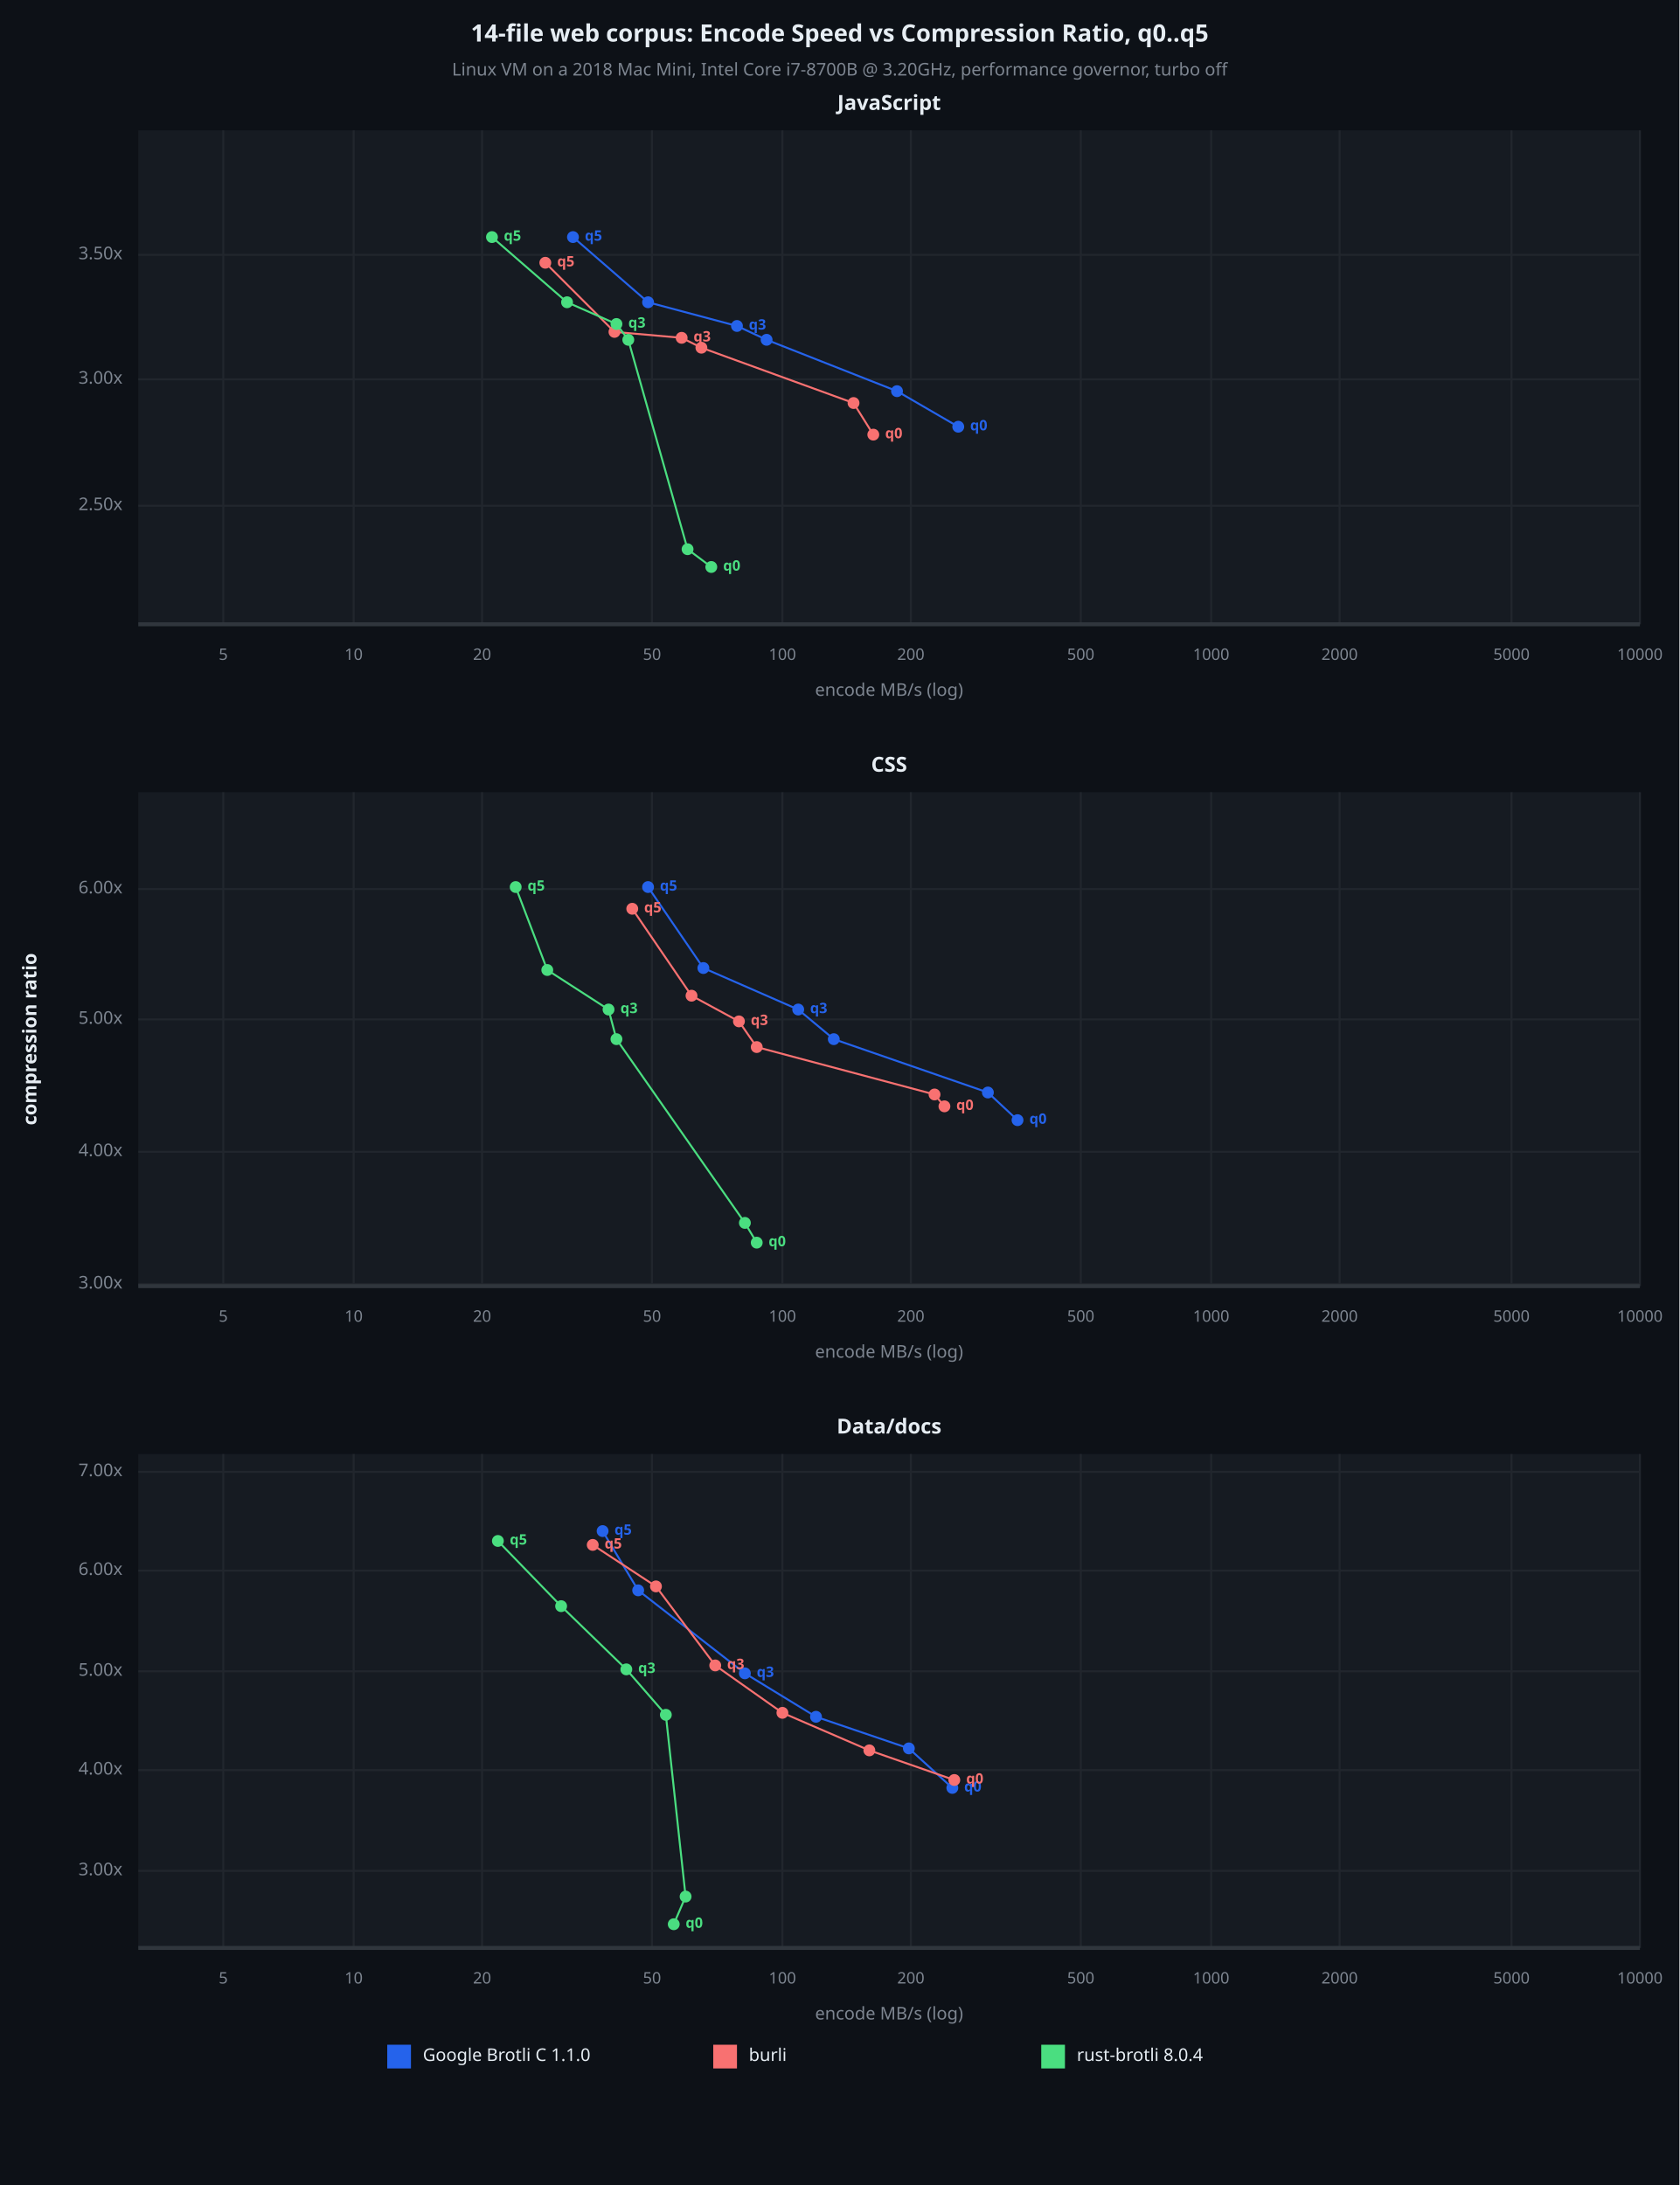
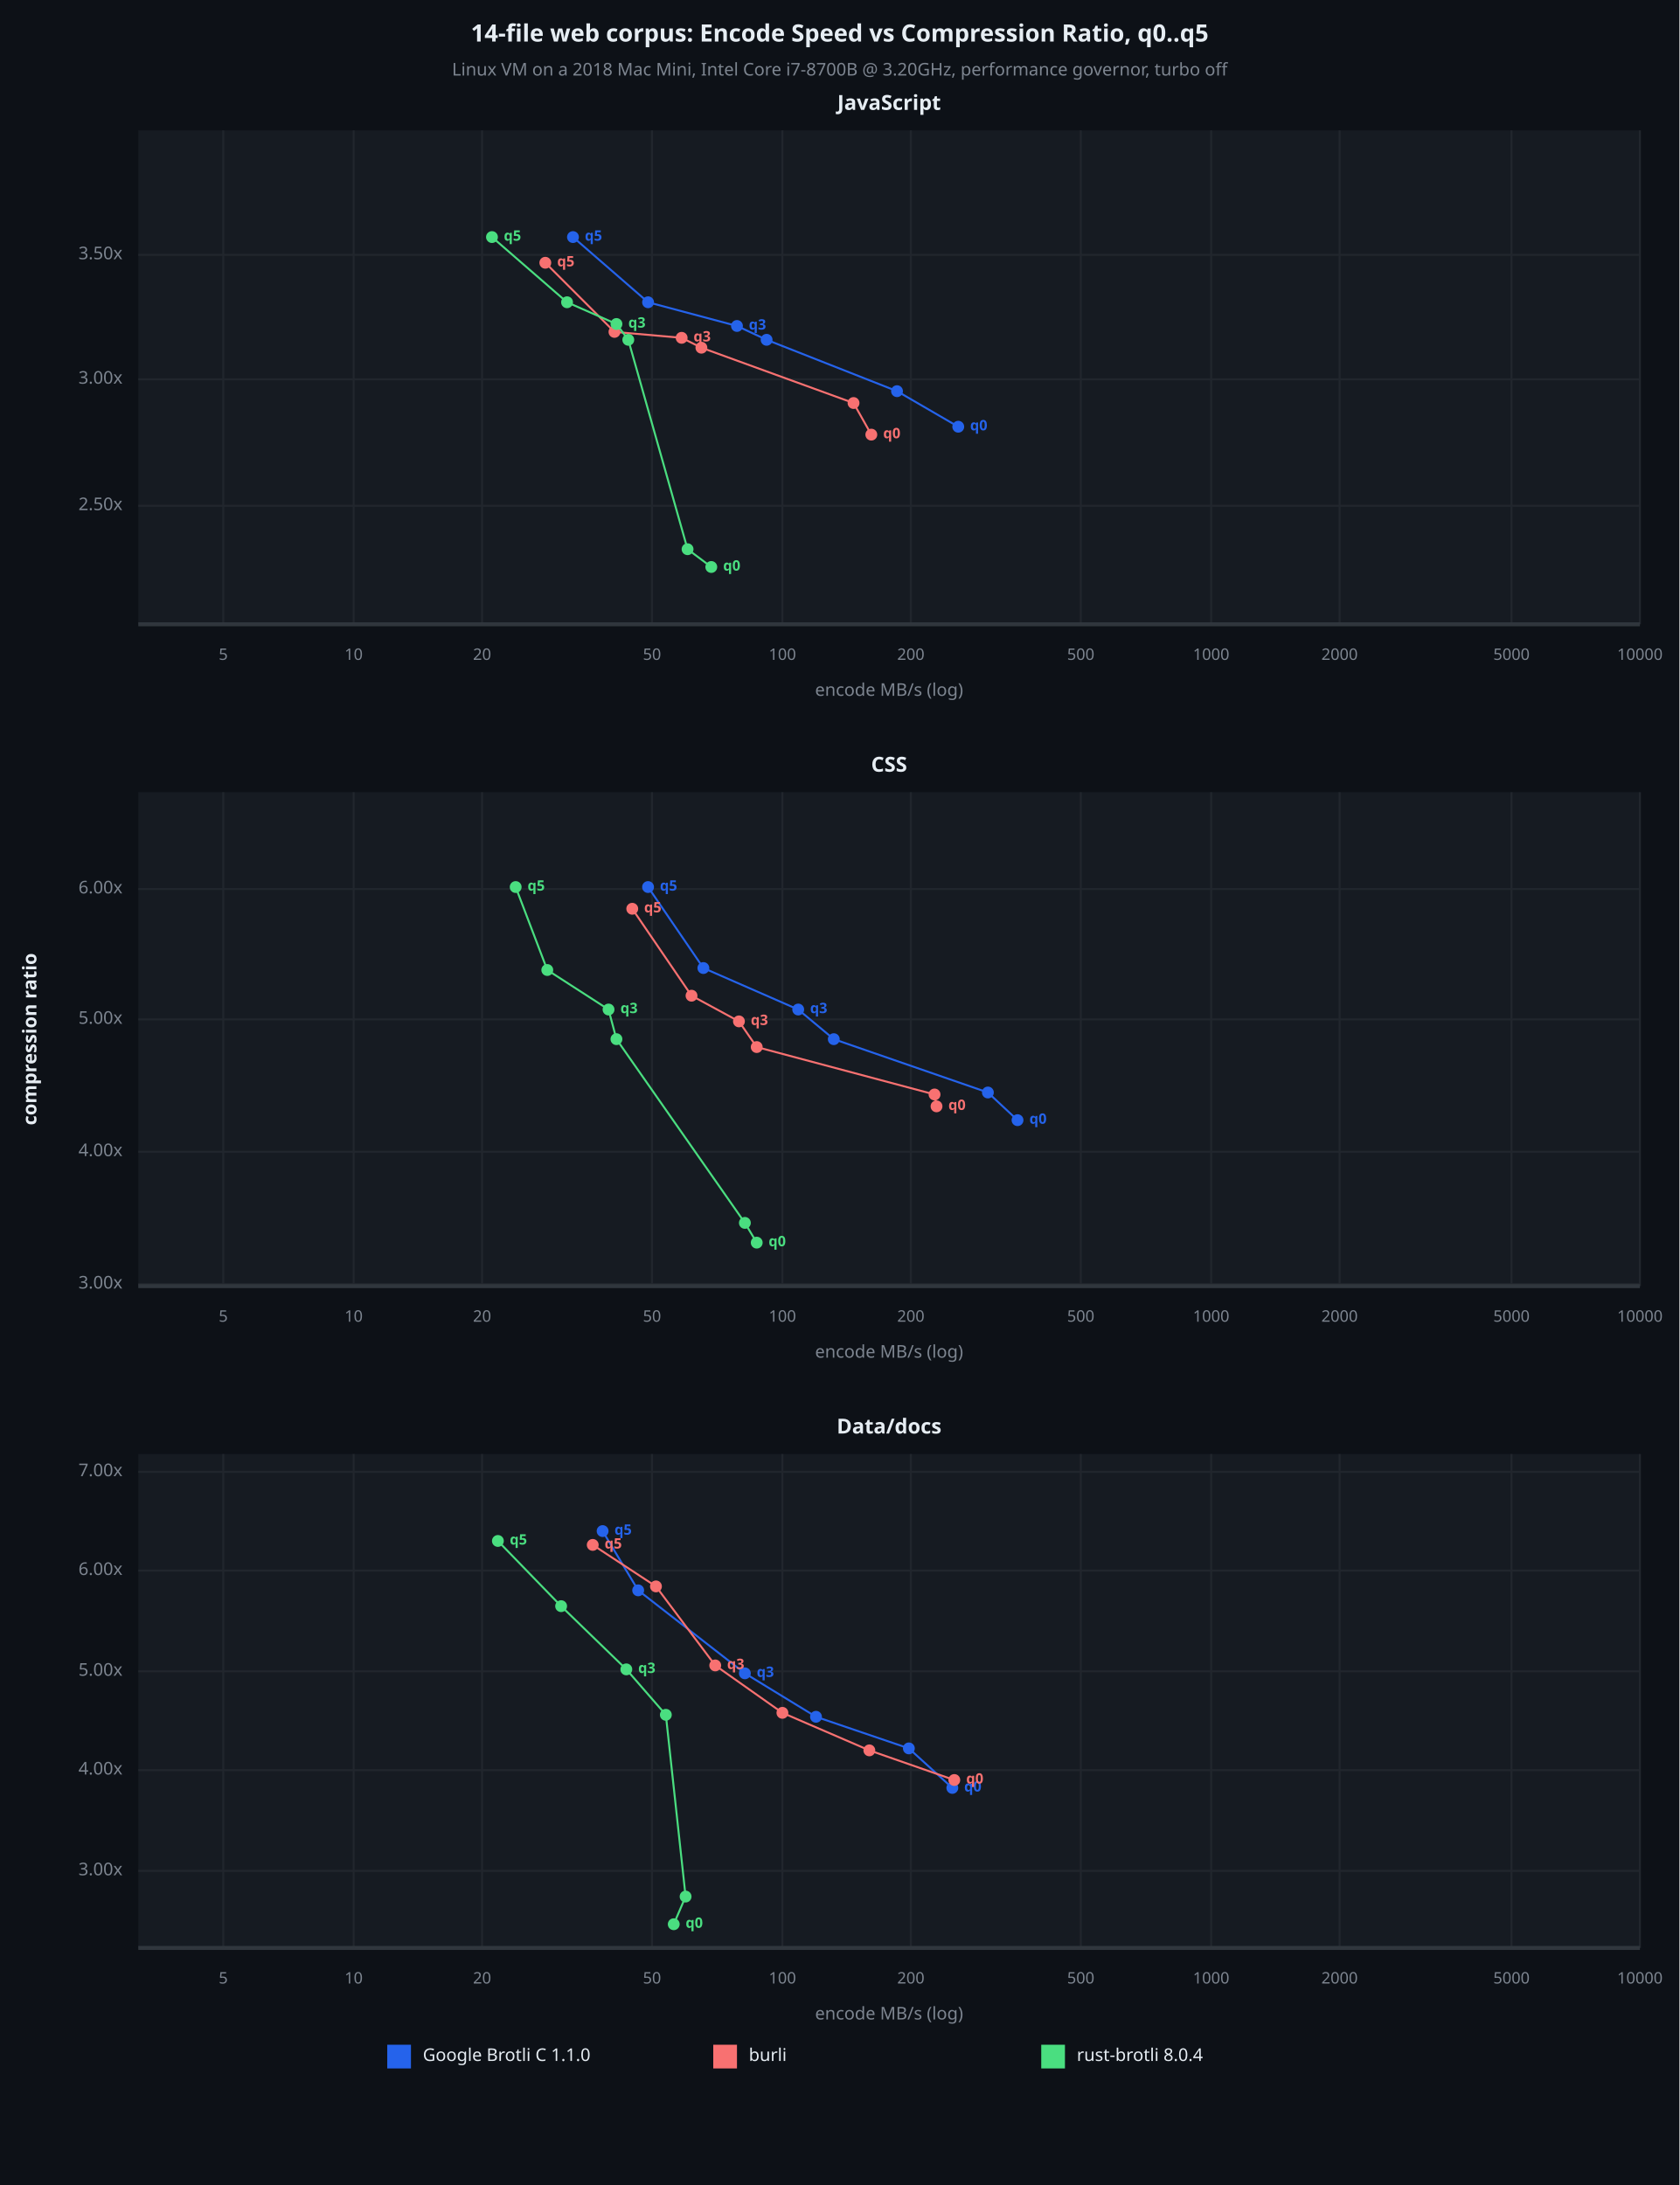
<svg xmlns="http://www.w3.org/2000/svg" viewBox="0 0 850 1106" font-family="system-ui, -apple-system, sans-serif">
  <rect x="0" y="0" width="850" height="1106" opacity="1" fill="#0D1117" stroke="none" />
  <text x="425" y="18" dy="0.5ex" text-anchor="middle" font-family="sans-serif" font-size="12.097" opacity="1" fill="#E6EDF3" font-weight="bold">
14-file web corpus: Encode Speed vs Compression Ratio, q0..q5
</text>
  <text x="425" y="36" dy="0.5ex" text-anchor="middle" font-family="sans-serif" font-size="8.871" opacity="1" fill="#7D8590">
Linux VM on a 2018 Mac Mini, Intel Core i7-8700B @ 3.20GHz, performance governor, turbo off
</text>
  <rect x="70" y="66" width="760" height="250" opacity="1" fill="#161B22" stroke="none" />
  <text x="450" y="53" dy="0.5ex" text-anchor="middle" font-family="sans-serif" font-size="10.484" opacity="1" fill="#E6EDF3" font-weight="bold">
JavaScript
</text>
  <polyline fill="none" opacity="1" stroke="#21262D" stroke-width="1" points="113,66 113,316 " />
  <text x="113" y="332" dy="0.5ex" text-anchor="middle" font-family="sans-serif" font-size="8.065" opacity="1" fill="#7D8590">
5
</text>
  <polyline fill="none" opacity="1" stroke="#21262D" stroke-width="1" points="179,66 179,316 " />
  <text x="179" y="332" dy="0.5ex" text-anchor="middle" font-family="sans-serif" font-size="8.065" opacity="1" fill="#7D8590">
10
</text>
  <polyline fill="none" opacity="1" stroke="#21262D" stroke-width="1" points="244,66 244,316 " />
  <text x="244" y="332" dy="0.5ex" text-anchor="middle" font-family="sans-serif" font-size="8.065" opacity="1" fill="#7D8590">
20
</text>
  <polyline fill="none" opacity="1" stroke="#21262D" stroke-width="1" points="330,66 330,316 " />
  <text x="330" y="332" dy="0.5ex" text-anchor="middle" font-family="sans-serif" font-size="8.065" opacity="1" fill="#7D8590">
50
</text>
  <polyline fill="none" opacity="1" stroke="#21262D" stroke-width="1" points="396,66 396,316 " />
  <text x="396" y="332" dy="0.5ex" text-anchor="middle" font-family="sans-serif" font-size="8.065" opacity="1" fill="#7D8590">
100
</text>
  <polyline fill="none" opacity="1" stroke="#21262D" stroke-width="1" points="461,66 461,316 " />
  <text x="461" y="332" dy="0.5ex" text-anchor="middle" font-family="sans-serif" font-size="8.065" opacity="1" fill="#7D8590">
200
</text>
  <polyline fill="none" opacity="1" stroke="#21262D" stroke-width="1" points="547,66 547,316 " />
  <text x="547" y="332" dy="0.5ex" text-anchor="middle" font-family="sans-serif" font-size="8.065" opacity="1" fill="#7D8590">
500
</text>
  <polyline fill="none" opacity="1" stroke="#21262D" stroke-width="1" points="613,66 613,316 " />
  <text x="613" y="332" dy="0.5ex" text-anchor="middle" font-family="sans-serif" font-size="8.065" opacity="1" fill="#7D8590">
1000
</text>
  <polyline fill="none" opacity="1" stroke="#21262D" stroke-width="1" points="678,66 678,316 " />
  <text x="678" y="332" dy="0.5ex" text-anchor="middle" font-family="sans-serif" font-size="8.065" opacity="1" fill="#7D8590">
2000
</text>
  <polyline fill="none" opacity="1" stroke="#21262D" stroke-width="1" points="765,66 765,316 " />
  <text x="765" y="332" dy="0.5ex" text-anchor="middle" font-family="sans-serif" font-size="8.065" opacity="1" fill="#7D8590">
5000
</text>
  <polyline fill="none" opacity="1" stroke="#21262D" stroke-width="1" points="830,66 830,316 " />
  <text x="830" y="332" dy="0.5ex" text-anchor="middle" font-family="sans-serif" font-size="8.065" opacity="1" fill="#7D8590">
10000
</text>
  <polyline fill="none" opacity="1" stroke="#21262D" stroke-width="1" points="70,256 830,256 " />
  <text x="62" y="256" dy="0.5ex" text-anchor="end" font-family="sans-serif" font-size="8.871" opacity="1" fill="#7D8590">
2.50x
</text>
  <polyline fill="none" opacity="1" stroke="#21262D" stroke-width="1" points="70,192 830,192 " />
  <text x="62" y="192" dy="0.5ex" text-anchor="end" font-family="sans-serif" font-size="8.871" opacity="1" fill="#7D8590">
3.00x
</text>
  <polyline fill="none" opacity="1" stroke="#21262D" stroke-width="1" points="70,129 830,129 " />
  <text x="62" y="129" dy="0.5ex" text-anchor="end" font-family="sans-serif" font-size="8.871" opacity="1" fill="#7D8590">
3.50x
</text>
  <polyline fill="none" opacity="1" stroke="#30363D" stroke-width="2" points="70,316 830,316 " />
  <polyline fill="none" opacity="1" stroke="#2563EB" stroke-width="1" points="485,216 454,198 388,172 373,165 328,153 290,120 " />
  <circle cx="485" cy="216" r="3" opacity="1" fill="#2563EB" stroke="none" stroke-width="1" />
  <text x="491" y="216" dy="0.5ex" text-anchor="start" font-family="sans-serif" font-size="7.258" opacity="1" fill="#2563EB" font-weight="bold">
q0
</text>
  <circle cx="454" cy="198" r="3" opacity="1" fill="#2563EB" stroke="none" stroke-width="1" />
  <circle cx="388" cy="172" r="3" opacity="1" fill="#2563EB" stroke="none" stroke-width="1" />
  <circle cx="373" cy="165" r="3" opacity="1" fill="#2563EB" stroke="none" stroke-width="1" />
  <text x="379" y="165" dy="0.5ex" text-anchor="start" font-family="sans-serif" font-size="7.258" opacity="1" fill="#2563EB" font-weight="bold">
q3
</text>
  <circle cx="328" cy="153" r="3" opacity="1" fill="#2563EB" stroke="none" stroke-width="1" />
  <circle cx="290" cy="120" r="3" opacity="1" fill="#2563EB" stroke="none" stroke-width="1" />
  <text x="296" y="120" dy="0.5ex" text-anchor="start" font-family="sans-serif" font-size="7.258" opacity="1" fill="#2563EB" font-weight="bold">
q5
</text>
-   <polyline fill="none" opacity="1" stroke="#F87171" stroke-width="1" points="442,220 432,204 355,176 345,171 311,168 276,133 " />
-   <circle cx="442" cy="220" r="3" opacity="1" fill="#F87171" stroke="none" stroke-width="1" />
-   <text x="448" y="220" dy="0.5ex" text-anchor="start" font-family="sans-serif" font-size="7.258" opacity="1" fill="#F87171" font-weight="bold">
+   <polyline fill="none" opacity="1" stroke="#F87171" stroke-width="1" points="441,220 432,204 355,176 345,171 311,168 276,133 " />
+   <circle cx="441" cy="220" r="3" opacity="1" fill="#F87171" stroke="none" stroke-width="1" />
+   <text x="447" y="220" dy="0.5ex" text-anchor="start" font-family="sans-serif" font-size="7.258" opacity="1" fill="#F87171" font-weight="bold">
q0
</text>
  <circle cx="432" cy="204" r="3" opacity="1" fill="#F87171" stroke="none" stroke-width="1" />
  <circle cx="355" cy="176" r="3" opacity="1" fill="#F87171" stroke="none" stroke-width="1" />
  <circle cx="345" cy="171" r="3" opacity="1" fill="#F87171" stroke="none" stroke-width="1" />
  <text x="351" y="171" dy="0.5ex" text-anchor="start" font-family="sans-serif" font-size="7.258" opacity="1" fill="#F87171" font-weight="bold">
q3
</text>
  <circle cx="311" cy="168" r="3" opacity="1" fill="#F87171" stroke="none" stroke-width="1" />
  <circle cx="276" cy="133" r="3" opacity="1" fill="#F87171" stroke="none" stroke-width="1" />
  <text x="282" y="133" dy="0.5ex" text-anchor="start" font-family="sans-serif" font-size="7.258" opacity="1" fill="#F87171" font-weight="bold">
q5
</text>
  <polyline fill="none" opacity="1" stroke="#4ADE80" stroke-width="1" points="360,287 348,278 318,172 312,164 287,153 249,120 " />
  <circle cx="360" cy="287" r="3" opacity="1" fill="#4ADE80" stroke="none" stroke-width="1" />
  <text x="366" y="287" dy="0.5ex" text-anchor="start" font-family="sans-serif" font-size="7.258" opacity="1" fill="#4ADE80" font-weight="bold">
q0
</text>
  <circle cx="348" cy="278" r="3" opacity="1" fill="#4ADE80" stroke="none" stroke-width="1" />
  <circle cx="318" cy="172" r="3" opacity="1" fill="#4ADE80" stroke="none" stroke-width="1" />
  <circle cx="312" cy="164" r="3" opacity="1" fill="#4ADE80" stroke="none" stroke-width="1" />
  <text x="318" y="164" dy="0.5ex" text-anchor="start" font-family="sans-serif" font-size="7.258" opacity="1" fill="#4ADE80" font-weight="bold">
q3
</text>
  <circle cx="287" cy="153" r="3" opacity="1" fill="#4ADE80" stroke="none" stroke-width="1" />
  <circle cx="249" cy="120" r="3" opacity="1" fill="#4ADE80" stroke="none" stroke-width="1" />
  <text x="255" y="120" dy="0.5ex" text-anchor="start" font-family="sans-serif" font-size="7.258" opacity="1" fill="#4ADE80" font-weight="bold">
q5
</text>
  <text x="450" y="350" dy="0.5ex" text-anchor="middle" font-family="sans-serif" font-size="8.871" opacity="1" fill="#7D8590">
encode MB/s (log)
</text>
  <rect x="70" y="401" width="760" height="250" opacity="1" fill="#161B22" stroke="none" />
  <text x="450" y="388" dy="0.5ex" text-anchor="middle" font-family="sans-serif" font-size="10.484" opacity="1" fill="#E6EDF3" font-weight="bold">
CSS
</text>
  <polyline fill="none" opacity="1" stroke="#21262D" stroke-width="1" points="113,401 113,651 " />
  <text x="113" y="667" dy="0.5ex" text-anchor="middle" font-family="sans-serif" font-size="8.065" opacity="1" fill="#7D8590">
5
</text>
  <polyline fill="none" opacity="1" stroke="#21262D" stroke-width="1" points="179,401 179,651 " />
  <text x="179" y="667" dy="0.5ex" text-anchor="middle" font-family="sans-serif" font-size="8.065" opacity="1" fill="#7D8590">
10
</text>
  <polyline fill="none" opacity="1" stroke="#21262D" stroke-width="1" points="244,401 244,651 " />
  <text x="244" y="667" dy="0.5ex" text-anchor="middle" font-family="sans-serif" font-size="8.065" opacity="1" fill="#7D8590">
20
</text>
  <polyline fill="none" opacity="1" stroke="#21262D" stroke-width="1" points="330,401 330,651 " />
  <text x="330" y="667" dy="0.5ex" text-anchor="middle" font-family="sans-serif" font-size="8.065" opacity="1" fill="#7D8590">
50
</text>
  <polyline fill="none" opacity="1" stroke="#21262D" stroke-width="1" points="396,401 396,651 " />
  <text x="396" y="667" dy="0.5ex" text-anchor="middle" font-family="sans-serif" font-size="8.065" opacity="1" fill="#7D8590">
100
</text>
  <polyline fill="none" opacity="1" stroke="#21262D" stroke-width="1" points="461,401 461,651 " />
  <text x="461" y="667" dy="0.5ex" text-anchor="middle" font-family="sans-serif" font-size="8.065" opacity="1" fill="#7D8590">
200
</text>
  <polyline fill="none" opacity="1" stroke="#21262D" stroke-width="1" points="547,401 547,651 " />
  <text x="547" y="667" dy="0.5ex" text-anchor="middle" font-family="sans-serif" font-size="8.065" opacity="1" fill="#7D8590">
500
</text>
  <polyline fill="none" opacity="1" stroke="#21262D" stroke-width="1" points="613,401 613,651 " />
  <text x="613" y="667" dy="0.5ex" text-anchor="middle" font-family="sans-serif" font-size="8.065" opacity="1" fill="#7D8590">
1000
</text>
  <polyline fill="none" opacity="1" stroke="#21262D" stroke-width="1" points="678,401 678,651 " />
  <text x="678" y="667" dy="0.5ex" text-anchor="middle" font-family="sans-serif" font-size="8.065" opacity="1" fill="#7D8590">
2000
</text>
  <polyline fill="none" opacity="1" stroke="#21262D" stroke-width="1" points="765,401 765,651 " />
  <text x="765" y="667" dy="0.5ex" text-anchor="middle" font-family="sans-serif" font-size="8.065" opacity="1" fill="#7D8590">
5000
</text>
  <polyline fill="none" opacity="1" stroke="#21262D" stroke-width="1" points="830,401 830,651 " />
  <text x="830" y="667" dy="0.5ex" text-anchor="middle" font-family="sans-serif" font-size="8.065" opacity="1" fill="#7D8590">
10000
</text>
  <polyline fill="none" opacity="1" stroke="#21262D" stroke-width="1" points="70,650 830,650 " />
  <text x="62" y="650" dy="0.5ex" text-anchor="end" font-family="sans-serif" font-size="8.871" opacity="1" fill="#7D8590">
3.00x
</text>
  <polyline fill="none" opacity="1" stroke="#21262D" stroke-width="1" points="70,583 830,583 " />
  <text x="62" y="583" dy="0.5ex" text-anchor="end" font-family="sans-serif" font-size="8.871" opacity="1" fill="#7D8590">
4.00x
</text>
  <polyline fill="none" opacity="1" stroke="#21262D" stroke-width="1" points="70,516 830,516 " />
  <text x="62" y="516" dy="0.5ex" text-anchor="end" font-family="sans-serif" font-size="8.871" opacity="1" fill="#7D8590">
5.00x
</text>
  <polyline fill="none" opacity="1" stroke="#21262D" stroke-width="1" points="70,450 830,450 " />
  <text x="62" y="450" dy="0.5ex" text-anchor="end" font-family="sans-serif" font-size="8.871" opacity="1" fill="#7D8590">
6.00x
</text>
  <polyline fill="none" opacity="1" stroke="#30363D" stroke-width="2" points="70,651 830,651 " />
  <polyline fill="none" opacity="1" stroke="#2563EB" stroke-width="1" points="515,567 500,553 422,526 404,511 356,490 328,449 " />
  <circle cx="515" cy="567" r="3" opacity="1" fill="#2563EB" stroke="none" stroke-width="1" />
  <text x="521" y="567" dy="0.5ex" text-anchor="start" font-family="sans-serif" font-size="7.258" opacity="1" fill="#2563EB" font-weight="bold">
q0
</text>
  <circle cx="500" cy="553" r="3" opacity="1" fill="#2563EB" stroke="none" stroke-width="1" />
  <circle cx="422" cy="526" r="3" opacity="1" fill="#2563EB" stroke="none" stroke-width="1" />
  <circle cx="404" cy="511" r="3" opacity="1" fill="#2563EB" stroke="none" stroke-width="1" />
  <text x="410" y="511" dy="0.5ex" text-anchor="start" font-family="sans-serif" font-size="7.258" opacity="1" fill="#2563EB" font-weight="bold">
q3
</text>
  <circle cx="356" cy="490" r="3" opacity="1" fill="#2563EB" stroke="none" stroke-width="1" />
  <circle cx="328" cy="449" r="3" opacity="1" fill="#2563EB" stroke="none" stroke-width="1" />
  <text x="334" y="449" dy="0.5ex" text-anchor="start" font-family="sans-serif" font-size="7.258" opacity="1" fill="#2563EB" font-weight="bold">
q5
</text>
-   <polyline fill="none" opacity="1" stroke="#F87171" stroke-width="1" points="478,560 473,554 383,530 374,517 350,504 320,460 " />
-   <circle cx="478" cy="560" r="3" opacity="1" fill="#F87171" stroke="none" stroke-width="1" />
-   <text x="484" y="560" dy="0.5ex" text-anchor="start" font-family="sans-serif" font-size="7.258" opacity="1" fill="#F87171" font-weight="bold">
+   <polyline fill="none" opacity="1" stroke="#F87171" stroke-width="1" points="474,560 473,554 383,530 374,517 350,504 320,460 " />
+   <circle cx="474" cy="560" r="3" opacity="1" fill="#F87171" stroke="none" stroke-width="1" />
+   <text x="480" y="560" dy="0.5ex" text-anchor="start" font-family="sans-serif" font-size="7.258" opacity="1" fill="#F87171" font-weight="bold">
q0
</text>
  <circle cx="473" cy="554" r="3" opacity="1" fill="#F87171" stroke="none" stroke-width="1" />
  <circle cx="383" cy="530" r="3" opacity="1" fill="#F87171" stroke="none" stroke-width="1" />
  <circle cx="374" cy="517" r="3" opacity="1" fill="#F87171" stroke="none" stroke-width="1" />
  <text x="380" y="517" dy="0.5ex" text-anchor="start" font-family="sans-serif" font-size="7.258" opacity="1" fill="#F87171" font-weight="bold">
q3
</text>
  <circle cx="350" cy="504" r="3" opacity="1" fill="#F87171" stroke="none" stroke-width="1" />
  <circle cx="320" cy="460" r="3" opacity="1" fill="#F87171" stroke="none" stroke-width="1" />
  <text x="326" y="460" dy="0.5ex" text-anchor="start" font-family="sans-serif" font-size="7.258" opacity="1" fill="#F87171" font-weight="bold">
q5
</text>
  <polyline fill="none" opacity="1" stroke="#4ADE80" stroke-width="1" points="383,629 377,619 312,526 308,511 277,491 261,449 " />
  <circle cx="383" cy="629" r="3" opacity="1" fill="#4ADE80" stroke="none" stroke-width="1" />
  <text x="389" y="629" dy="0.5ex" text-anchor="start" font-family="sans-serif" font-size="7.258" opacity="1" fill="#4ADE80" font-weight="bold">
q0
</text>
  <circle cx="377" cy="619" r="3" opacity="1" fill="#4ADE80" stroke="none" stroke-width="1" />
  <circle cx="312" cy="526" r="3" opacity="1" fill="#4ADE80" stroke="none" stroke-width="1" />
  <circle cx="308" cy="511" r="3" opacity="1" fill="#4ADE80" stroke="none" stroke-width="1" />
  <text x="314" y="511" dy="0.5ex" text-anchor="start" font-family="sans-serif" font-size="7.258" opacity="1" fill="#4ADE80" font-weight="bold">
q3
</text>
  <circle cx="277" cy="491" r="3" opacity="1" fill="#4ADE80" stroke="none" stroke-width="1" />
  <circle cx="261" cy="449" r="3" opacity="1" fill="#4ADE80" stroke="none" stroke-width="1" />
  <text x="267" y="449" dy="0.5ex" text-anchor="start" font-family="sans-serif" font-size="7.258" opacity="1" fill="#4ADE80" font-weight="bold">
q5
</text>
  <text x="450" y="685" dy="0.5ex" text-anchor="middle" font-family="sans-serif" font-size="8.871" opacity="1" fill="#7D8590">
encode MB/s (log)
</text>
  <rect x="70" y="736" width="760" height="250" opacity="1" fill="#161B22" stroke="none" />
  <text x="450" y="723" dy="0.5ex" text-anchor="middle" font-family="sans-serif" font-size="10.484" opacity="1" fill="#E6EDF3" font-weight="bold">
Data/docs
</text>
  <polyline fill="none" opacity="1" stroke="#21262D" stroke-width="1" points="113,736 113,986 " />
  <text x="113" y="1002" dy="0.5ex" text-anchor="middle" font-family="sans-serif" font-size="8.065" opacity="1" fill="#7D8590">
5
</text>
  <polyline fill="none" opacity="1" stroke="#21262D" stroke-width="1" points="179,736 179,986 " />
  <text x="179" y="1002" dy="0.5ex" text-anchor="middle" font-family="sans-serif" font-size="8.065" opacity="1" fill="#7D8590">
10
</text>
  <polyline fill="none" opacity="1" stroke="#21262D" stroke-width="1" points="244,736 244,986 " />
  <text x="244" y="1002" dy="0.5ex" text-anchor="middle" font-family="sans-serif" font-size="8.065" opacity="1" fill="#7D8590">
20
</text>
  <polyline fill="none" opacity="1" stroke="#21262D" stroke-width="1" points="330,736 330,986 " />
  <text x="330" y="1002" dy="0.5ex" text-anchor="middle" font-family="sans-serif" font-size="8.065" opacity="1" fill="#7D8590">
50
</text>
  <polyline fill="none" opacity="1" stroke="#21262D" stroke-width="1" points="396,736 396,986 " />
  <text x="396" y="1002" dy="0.5ex" text-anchor="middle" font-family="sans-serif" font-size="8.065" opacity="1" fill="#7D8590">
100
</text>
  <polyline fill="none" opacity="1" stroke="#21262D" stroke-width="1" points="461,736 461,986 " />
  <text x="461" y="1002" dy="0.5ex" text-anchor="middle" font-family="sans-serif" font-size="8.065" opacity="1" fill="#7D8590">
200
</text>
  <polyline fill="none" opacity="1" stroke="#21262D" stroke-width="1" points="547,736 547,986 " />
  <text x="547" y="1002" dy="0.5ex" text-anchor="middle" font-family="sans-serif" font-size="8.065" opacity="1" fill="#7D8590">
500
</text>
  <polyline fill="none" opacity="1" stroke="#21262D" stroke-width="1" points="613,736 613,986 " />
  <text x="613" y="1002" dy="0.5ex" text-anchor="middle" font-family="sans-serif" font-size="8.065" opacity="1" fill="#7D8590">
1000
</text>
  <polyline fill="none" opacity="1" stroke="#21262D" stroke-width="1" points="678,736 678,986 " />
  <text x="678" y="1002" dy="0.5ex" text-anchor="middle" font-family="sans-serif" font-size="8.065" opacity="1" fill="#7D8590">
2000
</text>
  <polyline fill="none" opacity="1" stroke="#21262D" stroke-width="1" points="765,736 765,986 " />
  <text x="765" y="1002" dy="0.5ex" text-anchor="middle" font-family="sans-serif" font-size="8.065" opacity="1" fill="#7D8590">
5000
</text>
  <polyline fill="none" opacity="1" stroke="#21262D" stroke-width="1" points="830,736 830,986 " />
  <text x="830" y="1002" dy="0.5ex" text-anchor="middle" font-family="sans-serif" font-size="8.065" opacity="1" fill="#7D8590">
10000
</text>
  <polyline fill="none" opacity="1" stroke="#21262D" stroke-width="1" points="70,947 830,947 " />
  <text x="62" y="947" dy="0.5ex" text-anchor="end" font-family="sans-serif" font-size="8.871" opacity="1" fill="#7D8590">
3.00x
</text>
  <polyline fill="none" opacity="1" stroke="#21262D" stroke-width="1" points="70,896 830,896 " />
  <text x="62" y="896" dy="0.5ex" text-anchor="end" font-family="sans-serif" font-size="8.871" opacity="1" fill="#7D8590">
4.00x
</text>
  <polyline fill="none" opacity="1" stroke="#21262D" stroke-width="1" points="70,846 830,846 " />
  <text x="62" y="846" dy="0.5ex" text-anchor="end" font-family="sans-serif" font-size="8.871" opacity="1" fill="#7D8590">
5.00x
</text>
  <polyline fill="none" opacity="1" stroke="#21262D" stroke-width="1" points="70,795 830,795 " />
  <text x="62" y="795" dy="0.5ex" text-anchor="end" font-family="sans-serif" font-size="8.871" opacity="1" fill="#7D8590">
6.00x
</text>
  <polyline fill="none" opacity="1" stroke="#21262D" stroke-width="1" points="70,745 830,745 " />
  <text x="62" y="745" dy="0.5ex" text-anchor="end" font-family="sans-serif" font-size="8.871" opacity="1" fill="#7D8590">
7.00x
</text>
  <polyline fill="none" opacity="1" stroke="#30363D" stroke-width="2" points="70,986 830,986 " />
  <polyline fill="none" opacity="1" stroke="#2563EB" stroke-width="1" points="482,905 460,885 413,869 377,847 323,805 305,775 " />
  <circle cx="482" cy="905" r="3" opacity="1" fill="#2563EB" stroke="none" stroke-width="1" />
  <text x="488" y="905" dy="0.5ex" text-anchor="start" font-family="sans-serif" font-size="7.258" opacity="1" fill="#2563EB" font-weight="bold">
q0
</text>
  <circle cx="460" cy="885" r="3" opacity="1" fill="#2563EB" stroke="none" stroke-width="1" />
  <circle cx="413" cy="869" r="3" opacity="1" fill="#2563EB" stroke="none" stroke-width="1" />
  <circle cx="377" cy="847" r="3" opacity="1" fill="#2563EB" stroke="none" stroke-width="1" />
  <text x="383" y="847" dy="0.5ex" text-anchor="start" font-family="sans-serif" font-size="7.258" opacity="1" fill="#2563EB" font-weight="bold">
q3
</text>
  <circle cx="323" cy="805" r="3" opacity="1" fill="#2563EB" stroke="none" stroke-width="1" />
  <circle cx="305" cy="775" r="3" opacity="1" fill="#2563EB" stroke="none" stroke-width="1" />
  <text x="311" y="775" dy="0.5ex" text-anchor="start" font-family="sans-serif" font-size="7.258" opacity="1" fill="#2563EB" font-weight="bold">
q5
</text>
  <polyline fill="none" opacity="1" stroke="#F87171" stroke-width="1" points="483,901 440,886 396,867 362,843 332,803 300,782 " />
  <circle cx="483" cy="901" r="3" opacity="1" fill="#F87171" stroke="none" stroke-width="1" />
  <text x="489" y="901" dy="0.5ex" text-anchor="start" font-family="sans-serif" font-size="7.258" opacity="1" fill="#F87171" font-weight="bold">
q0
</text>
  <circle cx="440" cy="886" r="3" opacity="1" fill="#F87171" stroke="none" stroke-width="1" />
  <circle cx="396" cy="867" r="3" opacity="1" fill="#F87171" stroke="none" stroke-width="1" />
  <circle cx="362" cy="843" r="3" opacity="1" fill="#F87171" stroke="none" stroke-width="1" />
  <text x="368" y="843" dy="0.5ex" text-anchor="start" font-family="sans-serif" font-size="7.258" opacity="1" fill="#F87171" font-weight="bold">
q3
</text>
  <circle cx="332" cy="803" r="3" opacity="1" fill="#F87171" stroke="none" stroke-width="1" />
  <circle cx="300" cy="782" r="3" opacity="1" fill="#F87171" stroke="none" stroke-width="1" />
  <text x="306" y="782" dy="0.5ex" text-anchor="start" font-family="sans-serif" font-size="7.258" opacity="1" fill="#F87171" font-weight="bold">
q5
</text>
  <polyline fill="none" opacity="1" stroke="#4ADE80" stroke-width="1" points="341,974 347,960 337,868 317,845 284,813 252,780 " />
  <circle cx="341" cy="974" r="3" opacity="1" fill="#4ADE80" stroke="none" stroke-width="1" />
  <text x="347" y="974" dy="0.5ex" text-anchor="start" font-family="sans-serif" font-size="7.258" opacity="1" fill="#4ADE80" font-weight="bold">
q0
</text>
  <circle cx="347" cy="960" r="3" opacity="1" fill="#4ADE80" stroke="none" stroke-width="1" />
  <circle cx="337" cy="868" r="3" opacity="1" fill="#4ADE80" stroke="none" stroke-width="1" />
  <circle cx="317" cy="845" r="3" opacity="1" fill="#4ADE80" stroke="none" stroke-width="1" />
  <text x="323" y="845" dy="0.5ex" text-anchor="start" font-family="sans-serif" font-size="7.258" opacity="1" fill="#4ADE80" font-weight="bold">
q3
</text>
  <circle cx="284" cy="813" r="3" opacity="1" fill="#4ADE80" stroke="none" stroke-width="1" />
  <circle cx="252" cy="780" r="3" opacity="1" fill="#4ADE80" stroke="none" stroke-width="1" />
  <text x="258" y="780" dy="0.5ex" text-anchor="start" font-family="sans-serif" font-size="7.258" opacity="1" fill="#4ADE80" font-weight="bold">
q5
</text>
  <text x="450" y="1020" dy="0.5ex" text-anchor="middle" font-family="sans-serif" font-size="8.871" opacity="1" fill="#7D8590">
encode MB/s (log)
</text>
  <text x="16" y="526" dy="0.5ex" text-anchor="middle" font-family="sans-serif" font-size="9.677" opacity="1" fill="#E6EDF3" font-weight="bold" transform="rotate(270, 16, 526)">
compression ratio
</text>
  <rect x="196" y="1035" width="12" height="12" opacity="1" fill="#2563EB" stroke="none" />
  <text x="214" y="1041" dy="0.5ex" text-anchor="start" font-family="sans-serif" font-size="8.871" opacity="1" fill="#E6EDF3">
Google Brotli C 1.1.0
</text>
  <rect x="361" y="1035" width="12" height="12" opacity="1" fill="#F87171" stroke="none" />
  <text x="379" y="1041" dy="0.5ex" text-anchor="start" font-family="sans-serif" font-size="8.871" opacity="1" fill="#E6EDF3">
burli
</text>
  <rect x="527" y="1035" width="12" height="12" opacity="1" fill="#4ADE80" stroke="none" />
  <text x="545" y="1041" dy="0.5ex" text-anchor="start" font-family="sans-serif" font-size="8.871" opacity="1" fill="#E6EDF3">
rust-brotli 8.0.4
</text>
</svg>
